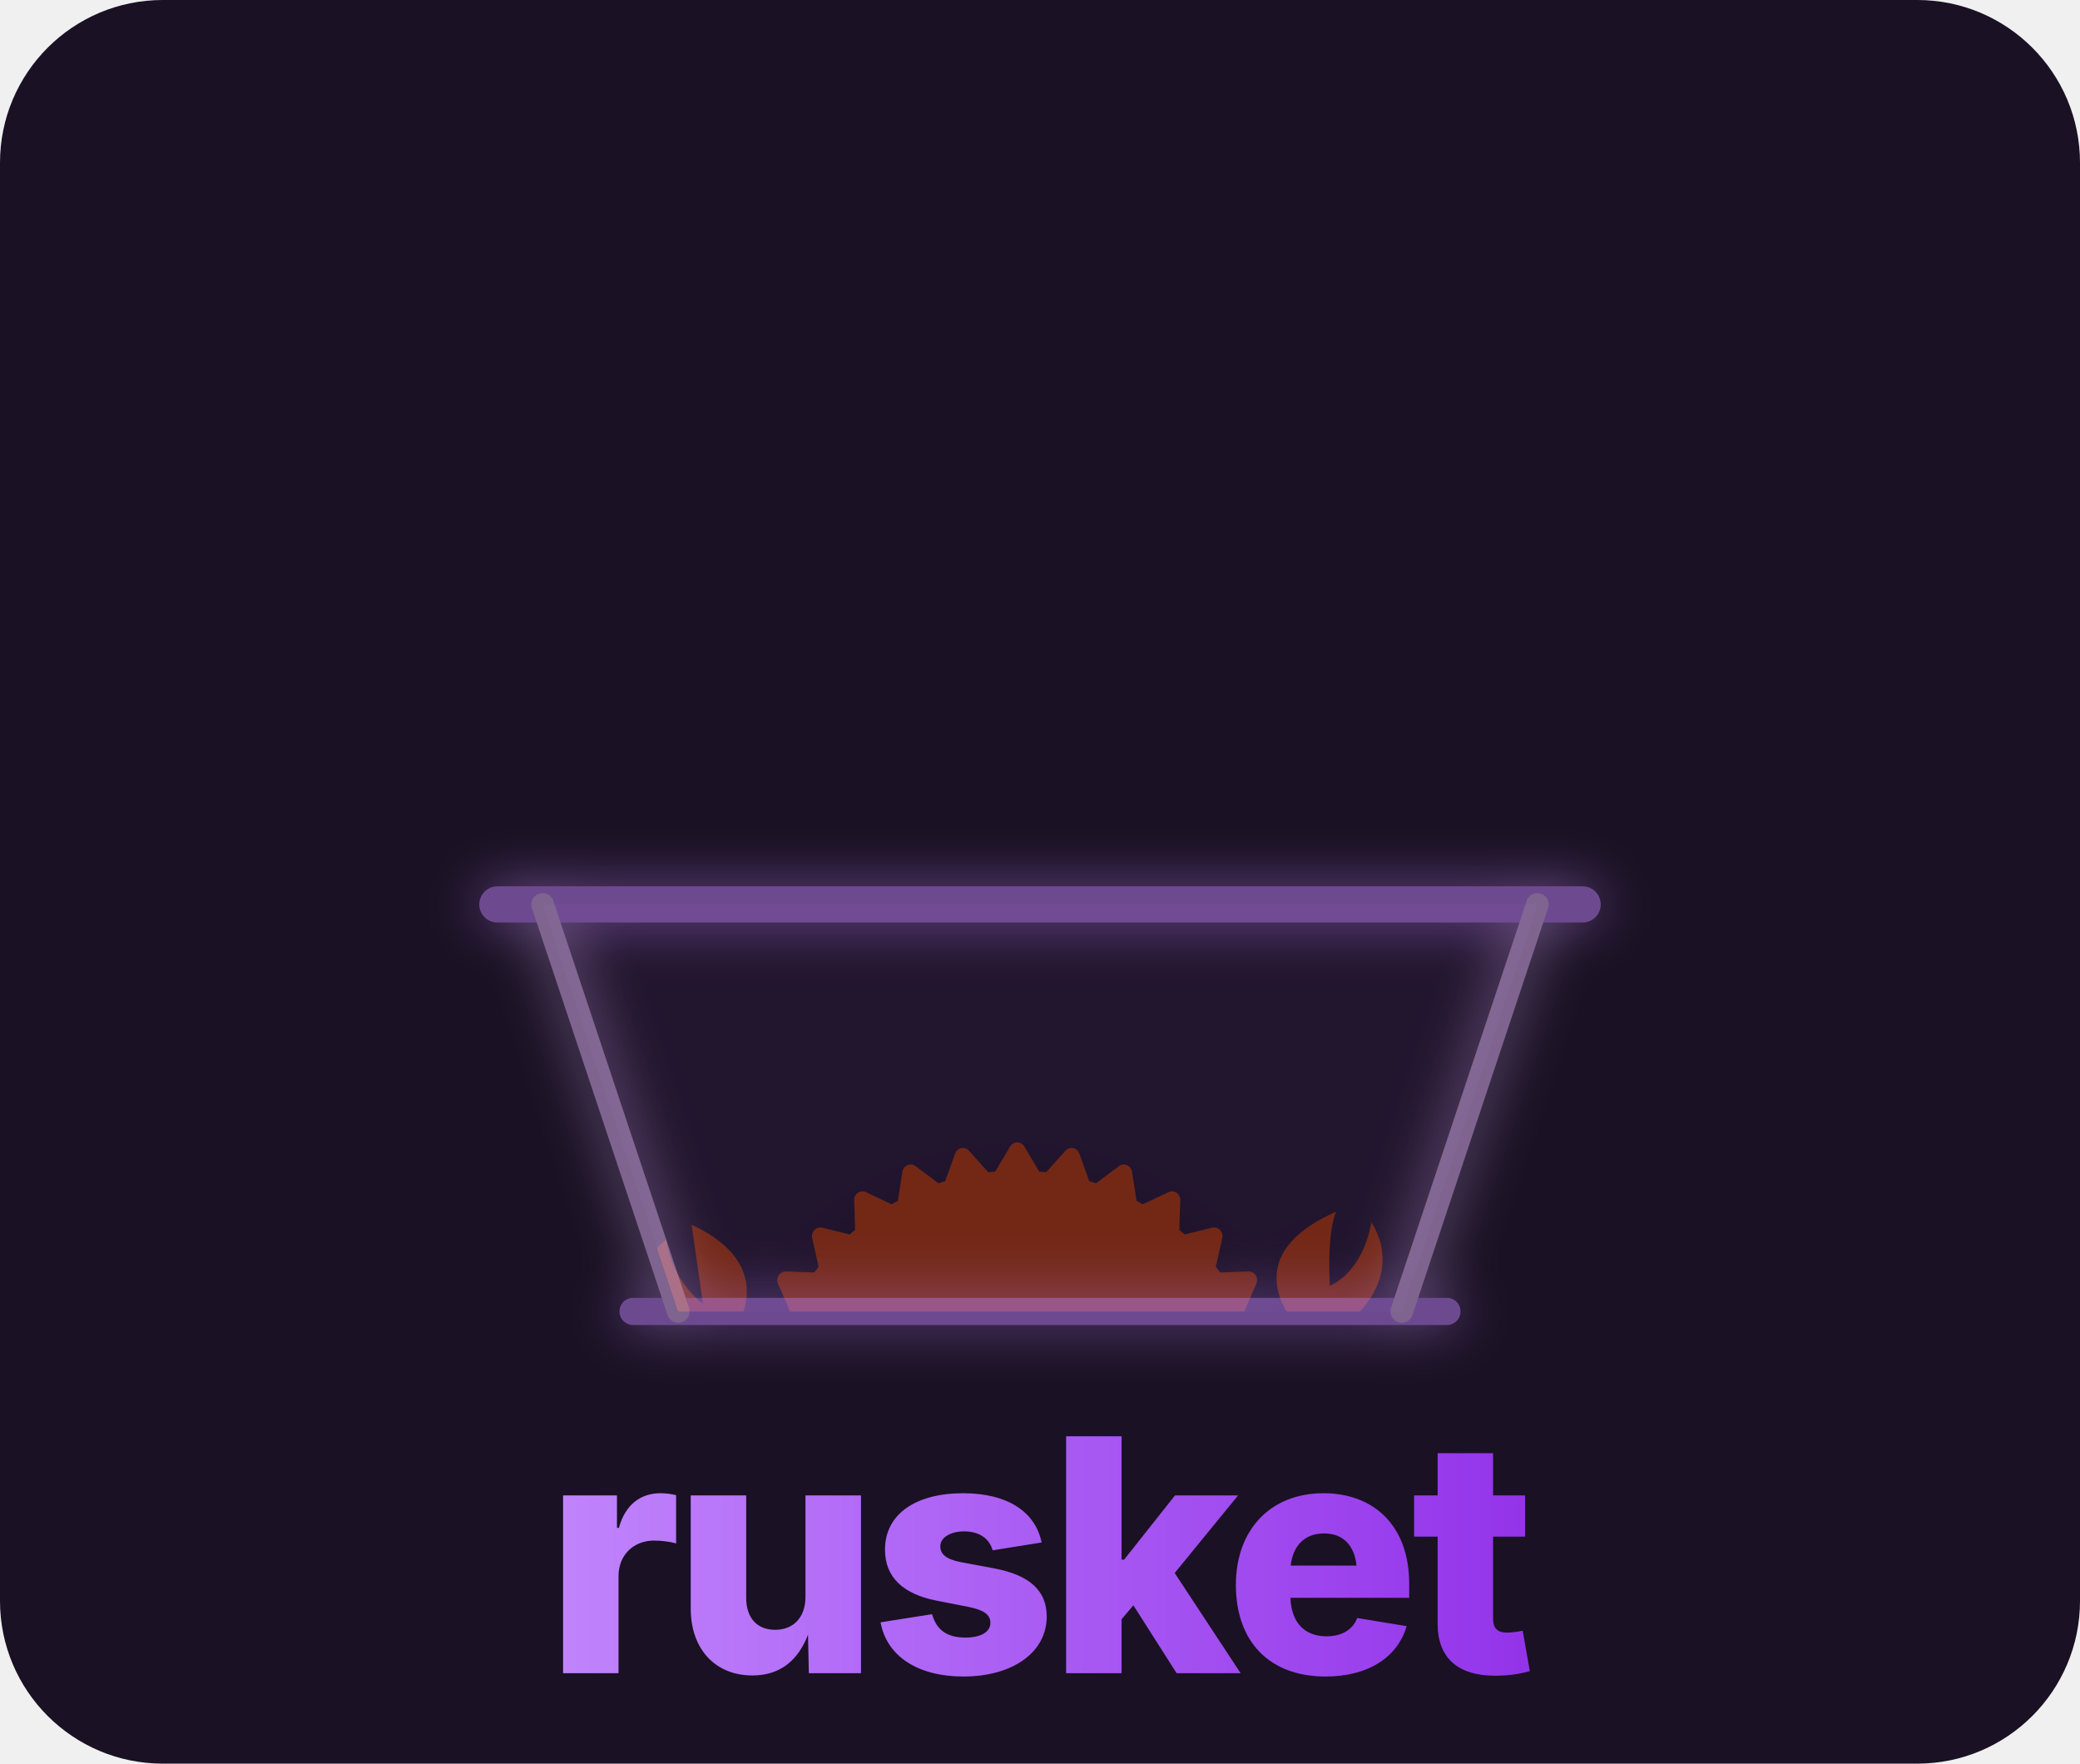
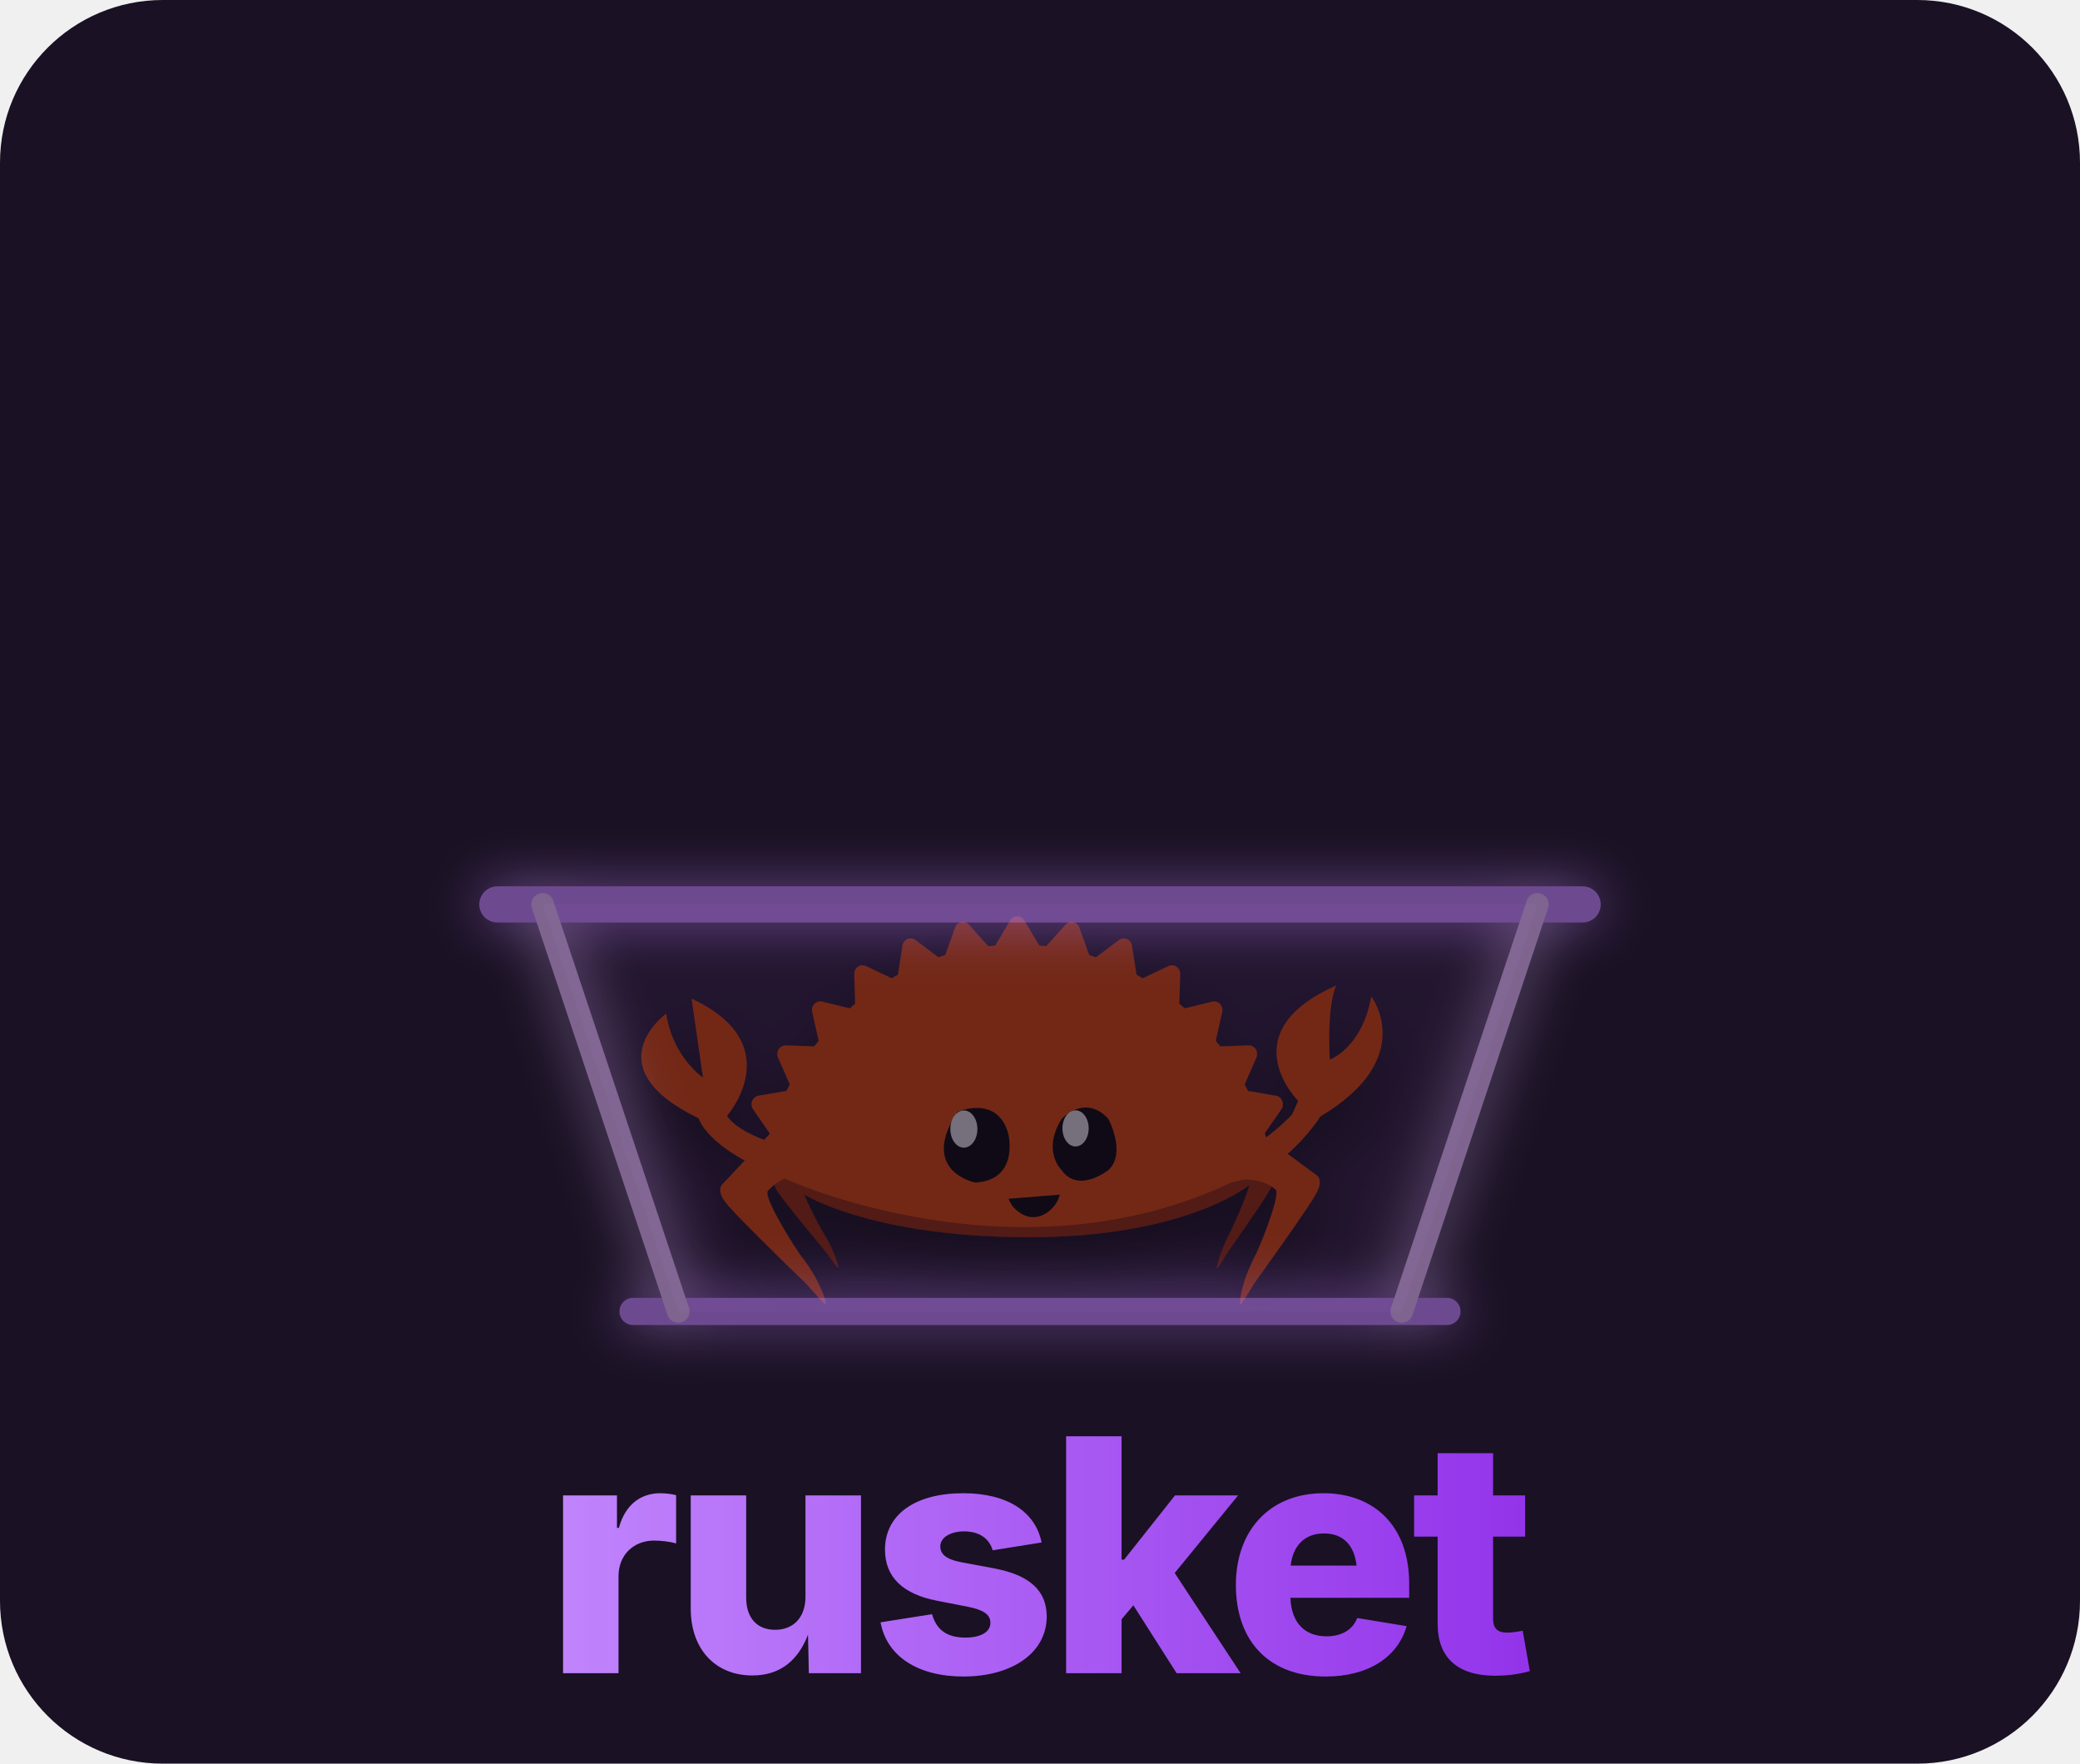
<svg xmlns="http://www.w3.org/2000/svg" viewBox="0 0 460 390" width="100%" height="100%">
  <defs>
    <linearGradient id="textGrad" x1="0%" y1="0%" x2="100%" y2="0%">
      <stop offset="0%" stop-color="#C084FC" />
      <stop offset="100%" stop-color="#9333EA" />
    </linearGradient>
    <filter id="glow" x="-20%" y="-20%" width="140%" height="140%">
      <feGaussianBlur stdDeviation="6" result="blur" />
      <feMerge>
        <feMergeNode in="blur" />
        <feMergeNode in="SourceGraphic" />
      </feMerge>
    </filter>
    <filter id="shadow" x="-50%" y="-50%" width="200%" height="200%">
      <feDropShadow dx="0" dy="8" stdDeviation="6" flood-color="#000000" flood-opacity="0.6" />
    </filter>
    <clipPath id="basketInsideClip">
      <polygon points="120,200 150,290 310,290 340,200" />
    </clipPath>
  </defs>
  <style>
    .bg { fill: #1A1124; rx: 36px; }
    
    .title {
      font-family: 'Inter', system-ui, -apple-system, sans-serif;
      font-weight: 800;
      font-size: 72px;
      fill: url(#textGrad);
      letter-spacing: -2px;
    }

    /* Animations */
    
    /* Ferris bobbing inside basket */
    .ferris {
      animation: bobble 3s infinite ease-in-out;
      transform-origin: 230px 150px;
    }

    /* Basket glowing */
    .basket-glow {
      animation: pulseGlow 4s infinite alternate ease-in-out;
    }

    @keyframes bobble {
      0% { transform: translateY(0px) rotate(0deg); }
      50% { transform: translateY(-8px) rotate(1deg); }
      100% { transform: translateY(0px) rotate(0deg); }
    }

    @keyframes pulseGlow {
      0% { stroke: #9333EA; }
      100% { stroke: #C084FC; filter: drop-shadow(0 0 8px #C084FC); }
    }
  </style>
  <rect width="100%" height="100%" class="bg" />
  <path d="M 150 200 C 150 80, 310 80, 310 200" fill="none" class="basket-glow" stroke-width="8" stroke-linecap="round" />
  <polygon points="120,200 150,290 310,290 340,200" fill="#2D1B3D" />
  <g clip-path="url(#basketInsideClip)">
    <g class="ferris" filter="url(#shadow)">
-       <g transform="translate(140, 240) scale(0.14)">
+       <g transform="translate(140, 190) scale(0.14)">
        <g transform="matrix(1,0,0,1,1009.4,506.362)">
          <path d="M0,-7.203L-12.072,-32.209C-12.009,-33.156 -11.961,-34.107 -11.961,-35.062C-11.961,-63.408 -41.439,-89.533 -91.03,-110.451L-91.03,-93.058C-95.866,-94.977 -100.901,-96.845 -106.147,-98.651L-106.147,-106.759C-177.021,-132.319 -282.53,-148.537 -400.388,-148.537C-503.361,-148.537 -596.917,-136.157 -666.179,-115.983L-666.179,-87.737L-666.181,-87.737L-666.181,-121.925C-737.141,-99.375 -781.135,-68.048 -781.135,-33.41C-781.135,-27.95 -780.034,-22.572 -777.918,-17.297L-785.146,-4.43C-785.146,-4.43 -790.938,3.082 -780.74,18.932C-771.746,32.909 -726.692,87.617 -702.913,116.267C-692.699,130.954 -685.772,140.001 -685.167,139.126C-684.212,137.74 -691.518,110.165 -711.802,78.703C-721.268,61.808 -732.57,39.42 -739.356,22.884C-720.414,34.874 -609.126,90.913 -382.124,90.685C-150.13,90.453 -47.009,17.834 -35.691,7.948C-39.646,23.837 -53.159,55.981 -63.936,78.586C-81.642,110.917 -88.056,139.064 -87.232,140.456C-86.708,141.334 -80.667,132.015 -71.756,116.913C-51.025,87.37 -11.739,30.974 -3.889,16.608C5.007,0.323 0,-7.203 0,-7.203" style="fill:rgb(165,43,0);fill-rule:nonzero;" />
        </g>
        <g transform="matrix(1,0,0,1,1079.49,294.885)">
          <path d="M0,204.135L-79.343,145.689C-80.088,143.089 -80.833,140.488 -81.603,137.908L-55.541,100.154C-52.881,96.314 -52.345,91.322 -54.072,86.943C-55.803,82.585 -59.587,79.461 -64.062,78.696L-108.128,71.217C-109.837,67.732 -111.626,64.301 -113.422,60.898L-94.907,18.51C-93.004,14.193 -93.402,9.175 -95.929,5.256C-98.446,1.319 -102.715,-0.981 -107.267,-0.802L-151.991,0.823C-154.306,-2.193 -156.658,-5.18 -159.058,-8.114L-148.78,-53.546C-147.738,-58.158 -149.054,-62.989 -152.267,-66.34C-155.462,-69.679 -160.105,-71.062 -164.52,-69.979L-208.082,-59.27C-210.902,-61.763 -213.77,-64.223 -216.67,-66.635L-215.103,-113.276C-214.935,-117.997 -217.136,-122.484 -220.915,-125.105C-224.692,-127.741 -229.485,-128.137 -233.616,-126.179L-274.254,-106.858C-277.527,-108.736 -280.819,-110.595 -284.146,-112.395L-291.327,-158.356C-292.056,-163.012 -295.051,-166.968 -299.246,-168.774C-303.431,-170.591 -308.222,-170.002 -311.894,-167.238L-348.126,-140.053C-351.695,-141.238 -355.279,-142.373 -358.905,-143.46L-374.522,-187.045C-376.11,-191.488 -379.772,-194.751 -384.238,-195.669C-388.688,-196.578 -393.266,-195.037 -396.352,-191.589L-426.851,-157.47C-430.536,-157.893 -434.228,-158.28 -437.927,-158.601L-461.476,-198.277C-463.86,-202.295 -468.073,-204.741 -472.615,-204.741C-477.144,-204.741 -481.365,-202.295 -483.733,-198.277L-507.288,-158.601C-510.989,-158.28 -514.696,-157.893 -518.376,-157.47L-548.875,-191.589C-551.965,-195.037 -556.559,-196.578 -560.997,-195.669C-565.457,-194.739 -569.125,-191.488 -570.704,-187.045L-586.333,-143.46C-589.954,-142.373 -593.538,-141.23 -597.113,-140.053L-633.333,-167.238C-637.016,-170.012 -641.811,-170.599 -646.001,-168.774C-650.182,-166.968 -653.189,-163.012 -653.914,-158.356L-661.1,-112.395C-664.422,-110.595 -667.714,-108.746 -670.995,-106.858L-711.629,-126.179C-715.756,-128.145 -720.574,-127.741 -724.333,-125.105C-728.106,-122.484 -730.313,-117.997 -730.143,-113.276L-728.581,-66.635C-731.475,-64.223 -734.337,-61.763 -737.172,-59.27L-780.726,-69.979C-785.149,-71.053 -789.788,-69.679 -792.991,-66.34C-796.212,-62.989 -797.517,-58.158 -796.482,-53.546L-786.225,-8.114C-788.603,-5.169 -790.958,-2.193 -793.267,0.823L-837.991,-0.802C-842.504,-0.937 -846.812,1.319 -849.334,5.256C-851.861,9.175 -852.244,14.193 -850.363,18.51L-831.835,60.898C-833.634,64.301 -835.421,67.732 -837.144,71.217L-881.207,78.696C-885.686,79.45 -889.459,82.572 -891.201,86.943C-892.929,91.322 -892.368,96.314 -889.727,100.154L-863.661,137.908C-863.862,138.575 -864.048,139.247 -864.248,139.916L-937.944,218.201C-937.944,218.201 -949.24,227.052 -932.797,247.855C-918.297,266.206 -843.846,338.951 -804.526,377.06C-787.92,396.408 -776.542,408.389 -775.354,407.353C-773.478,405.708 -783.326,370.506 -816.036,329.204C-841.252,292.148 -873.977,235.155 -866.303,228.586C-866.303,228.586 -857.574,217.505 -840.061,209.529C-839.42,210.041 -840.723,209.022 -840.061,209.529C-840.061,209.529 -470.466,380.02 -127.632,212.413C-88.468,205.388 -64.759,226.368 -64.759,226.368C-56.583,231.108 -77.755,289.712 -95.166,328.505C-118.845,372.555 -122.317,406.927 -120.31,408.119C-119.042,408.876 -110.427,395.766 -98.138,374.902C-67.814,332.649 -10.492,252.1 0,232.534C11.895,210.352 0,204.135 0,204.135" style="fill:rgb(247,76,0);fill-rule:nonzero;" />
        </g>
        <g transform="matrix(1,0,0,1,917.896,244.679)">
          <path d="M0,232.466C0,232.466 53.179,230 123.032,159.004L132.93,137.025C132.93,137.025 24.513,29.177 193.048,-45.266C193.048,-45.266 178.293,-21.154 182.622,72.006C182.622,72.006 233.437,54.357 248.336,-27.934C248.336,-27.934 322.456,69.79 167.834,161.443C167.834,161.443 95.294,277.732 -6.971,266.593L0,232.466Z" style="fill:rgb(247,76,0);fill-rule:nonzero;" />
        </g>
        <g transform="matrix(1,0,0,1,676.997,488.361)">
          <path d="M0,-78.192C0,-78.192 36.935,-118.635 73.871,-78.192C73.871,-78.192 102.893,-24.265 73.871,2.695C73.871,2.695 26.384,40.443 0,2.695C0,2.695 -31.658,-26.964 0,-78.192" style="fill-rule:nonzero;" />
        </g>
        <g transform="matrix(1,0,0,1,719.761,425.169)">
          <path d="M0,0.004C0,15.75 -9.282,28.518 -20.732,28.518C-32.18,28.518 -41.462,15.75 -41.462,0.004C-41.462,-15.746 -32.18,-28.514 -20.732,-28.514C-9.282,-28.514 0,-15.746 0,0.004" style="fill:white;fill-rule:nonzero;" />
        </g>
        <g transform="matrix(1,0,0,1,512.148,482.736)">
          <path d="M0,-83.609C0,-83.609 63.355,-111.661 80.648,-49.047C80.648,-49.047 98.762,23.933 28.618,28.052C28.618,28.052 -60.826,10.824 0,-83.609" style="fill-rule:nonzero;" />
        </g>
        <g transform="matrix(1,0,0,1,543.968,426.204)">
          <path d="M0,0.002C0,16.241 -9.572,29.411 -21.381,29.411C-33.185,29.411 -42.76,16.241 -42.76,0.002C-42.76,-16.242 -33.185,-29.409 -21.381,-29.409C-9.572,-29.409 0,-16.242 0,0.002" style="fill:white;fill-rule:nonzero;" />
        </g>
        <g transform="matrix(1,0,0,1,593.317,576.574)">
          <path d="M0,-40.271L80.796,-46.755C80.796,-46.755 78.058,-33.749 67.517,-23.986C67.517,-23.986 39.727,6.484 7.844,-26.519C7.844,-26.519 2.627,-32.148 0,-40.271" style="fill-rule:nonzero;" />
        </g>
        <g transform="matrix(1,0,0,1,269.796,270.778)">
          <path d="M0,190.741C-0.667,190.741 -1.321,190.79 -1.973,190.842C-28.207,184.871 -101.946,165.657 -121.437,134.479C-121.437,134.479 -22.21,21.607 -177.297,-50.54L-159.24,74.338C-159.24,74.338 -207.049,42.389 -217.366,-27.008C-217.366,-27.008 -333.789,57.486 -165.982,138.466C-165.982,138.466 -150.762,195.653 -4.633,241.281L-4.526,240.846C-3.055,241.118 -1.549,241.281 0,241.281C13.808,241.281 25.003,229.969 25.003,216.01C25.003,202.054 13.808,190.741 0,190.741" style="fill:rgb(247,76,0);fill-rule:nonzero;" />
        </g>
      </g>
    </g>
  </g>
  <polygon points="120,200 150,290 310,290 340,200" fill="#1A1124" opacity="0.6" />
  <g filter="url(#glow)" opacity="0.5">
    <line x1="110" y1="200" x2="350" y2="200" stroke="#C084FC" stroke-width="8" stroke-linecap="round" />
    <line x1="140" y1="290" x2="320" y2="290" stroke="#C084FC" stroke-width="6" stroke-linecap="round" />
    <line x1="120" y1="200" x2="150" y2="290" stroke="#E1B8FA" stroke-width="5" stroke-linecap="round" />
    <line x1="340" y1="200" x2="310" y2="290" stroke="#E1B8FA" stroke-width="5" stroke-linecap="round" />
    <g class="basket-glow" stroke-width="3" stroke-linecap="round">
      <line x1="125" y1="220" x2="335" y2="220" />
      <line x1="130" y1="240" x2="330" y2="240" />
      <line x1="135" y1="260" x2="325" y2="260" />
      <line x1="165" y1="200" x2="185" y2="290" />
      <line x1="200" y1="200" x2="210" y2="290" />
      <line x1="230" y1="200" x2="230" y2="290" />
      <line x1="260" y1="200" x2="250" y2="290" />
      <line x1="295" y1="200" x2="275" y2="290" />
    </g>
  </g>
  <text x="230" y="370" text-anchor="middle" class="title">rusket</text>
</svg>
